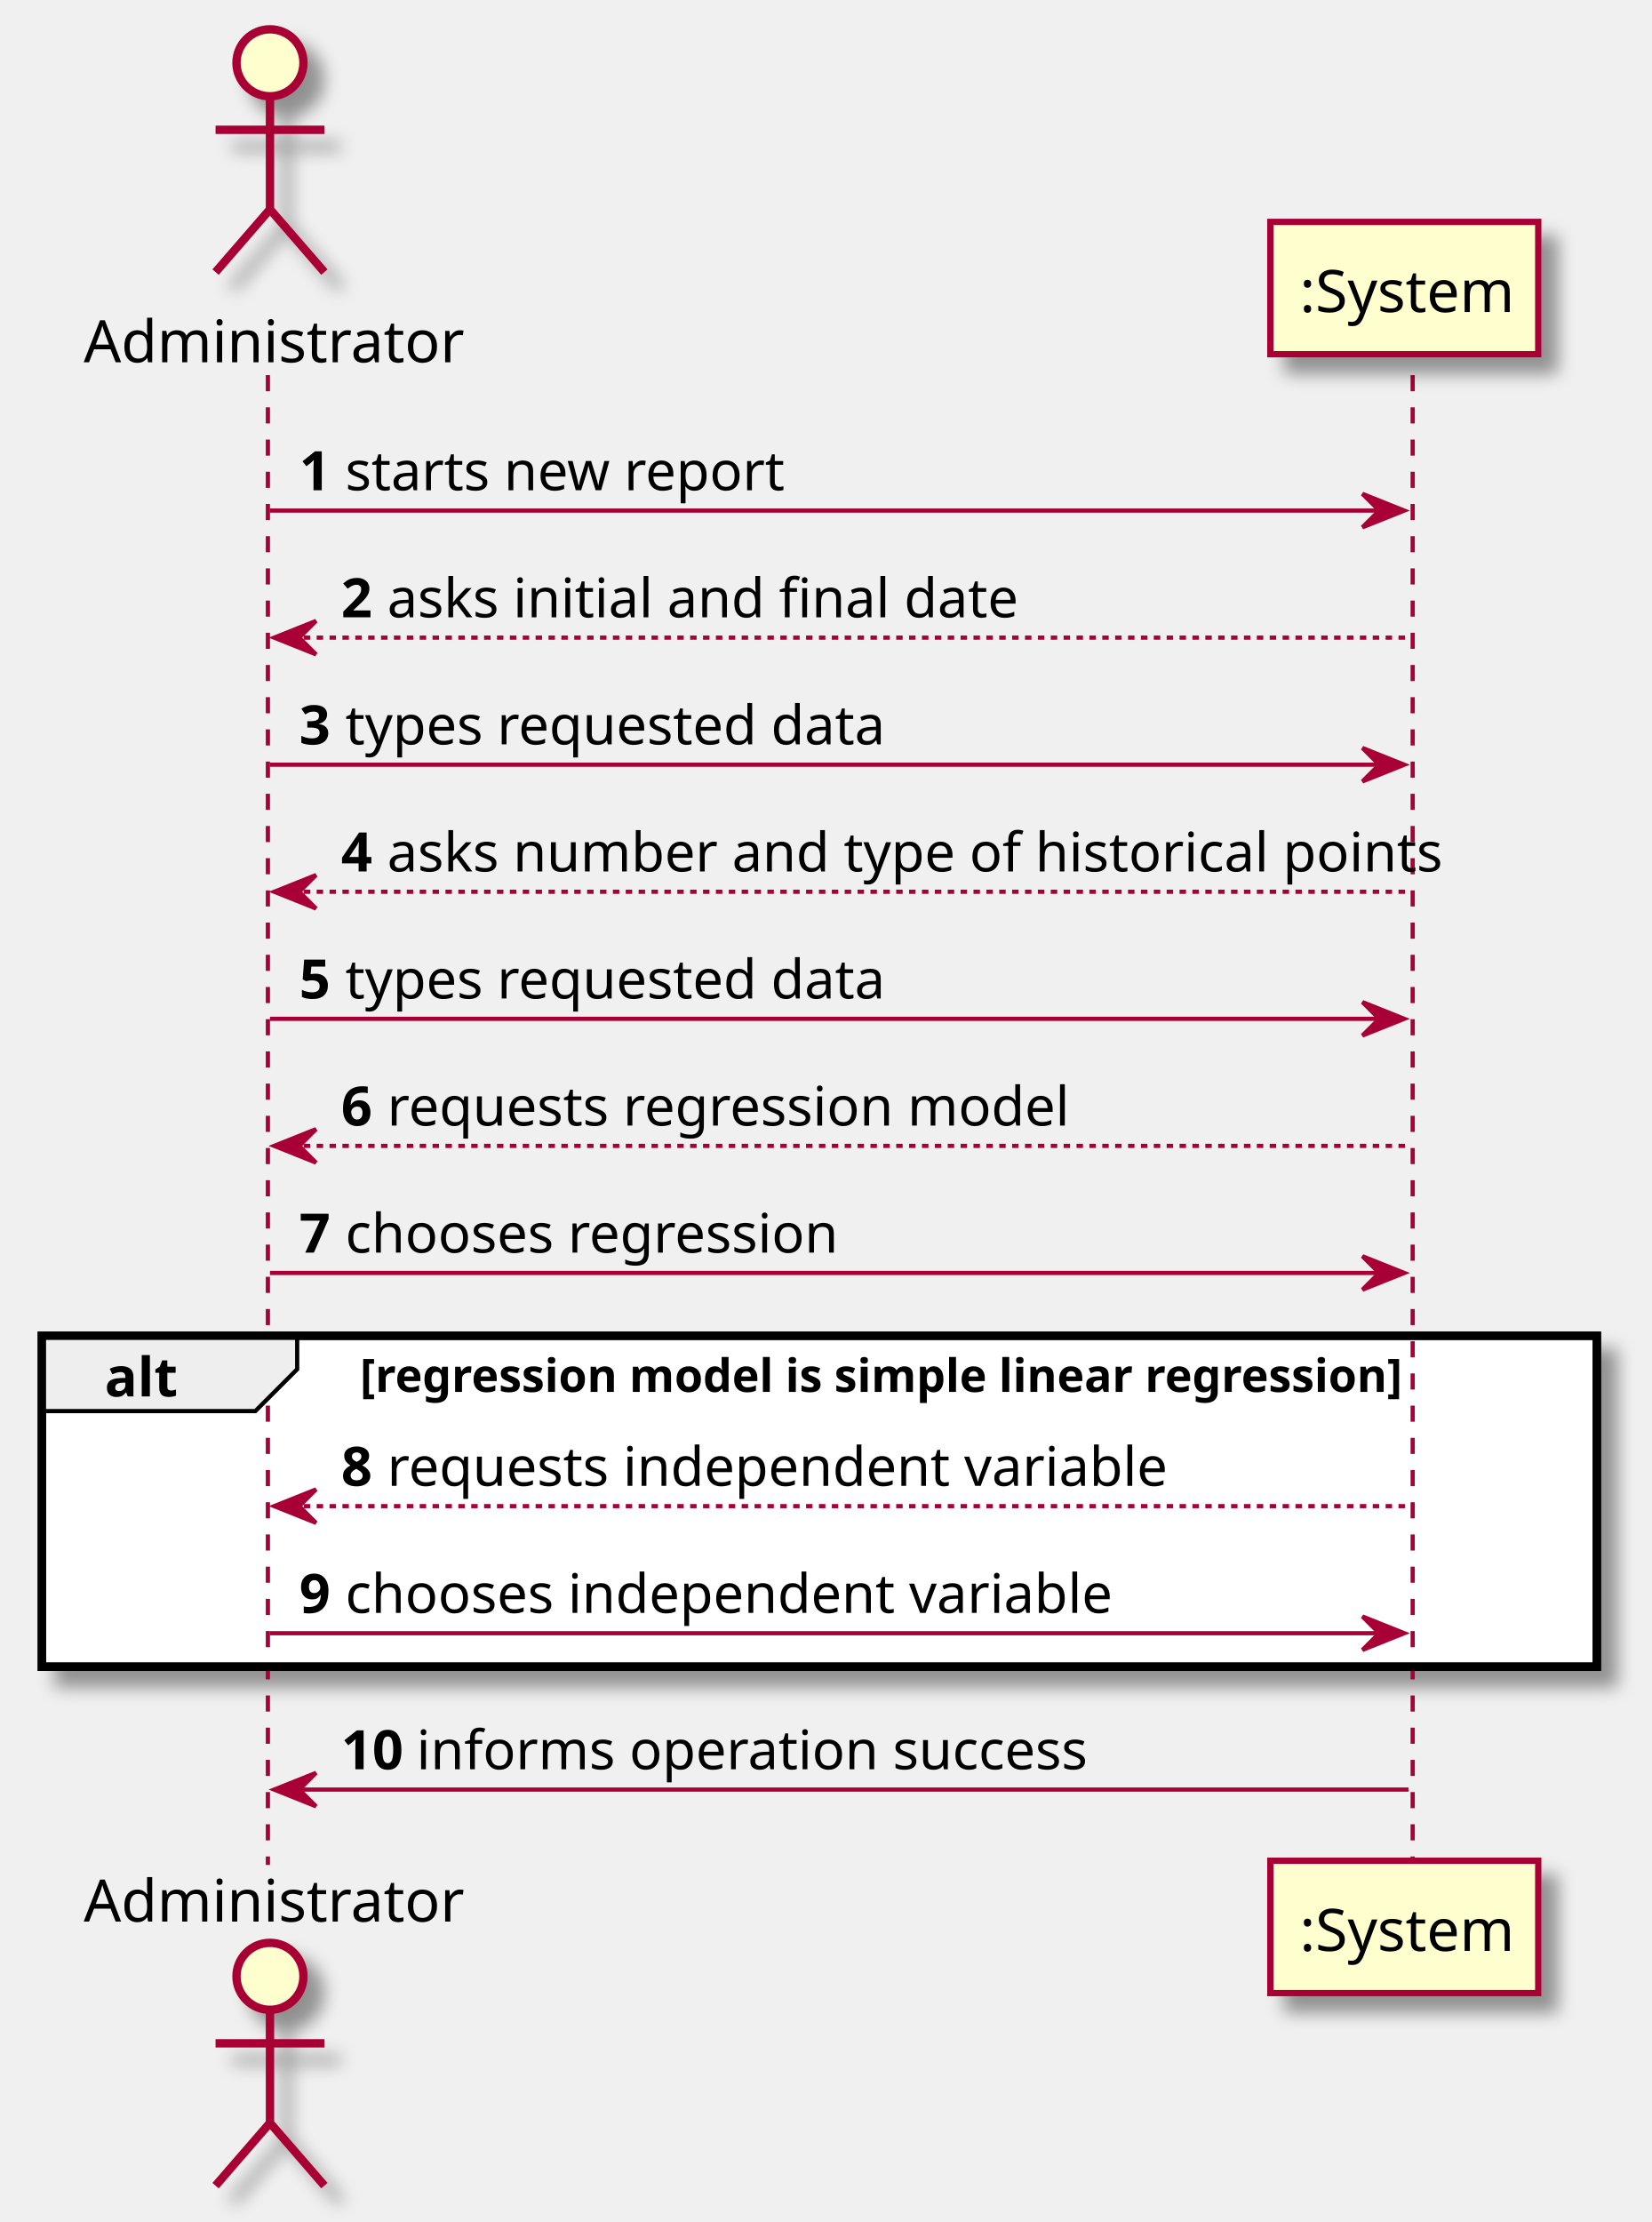
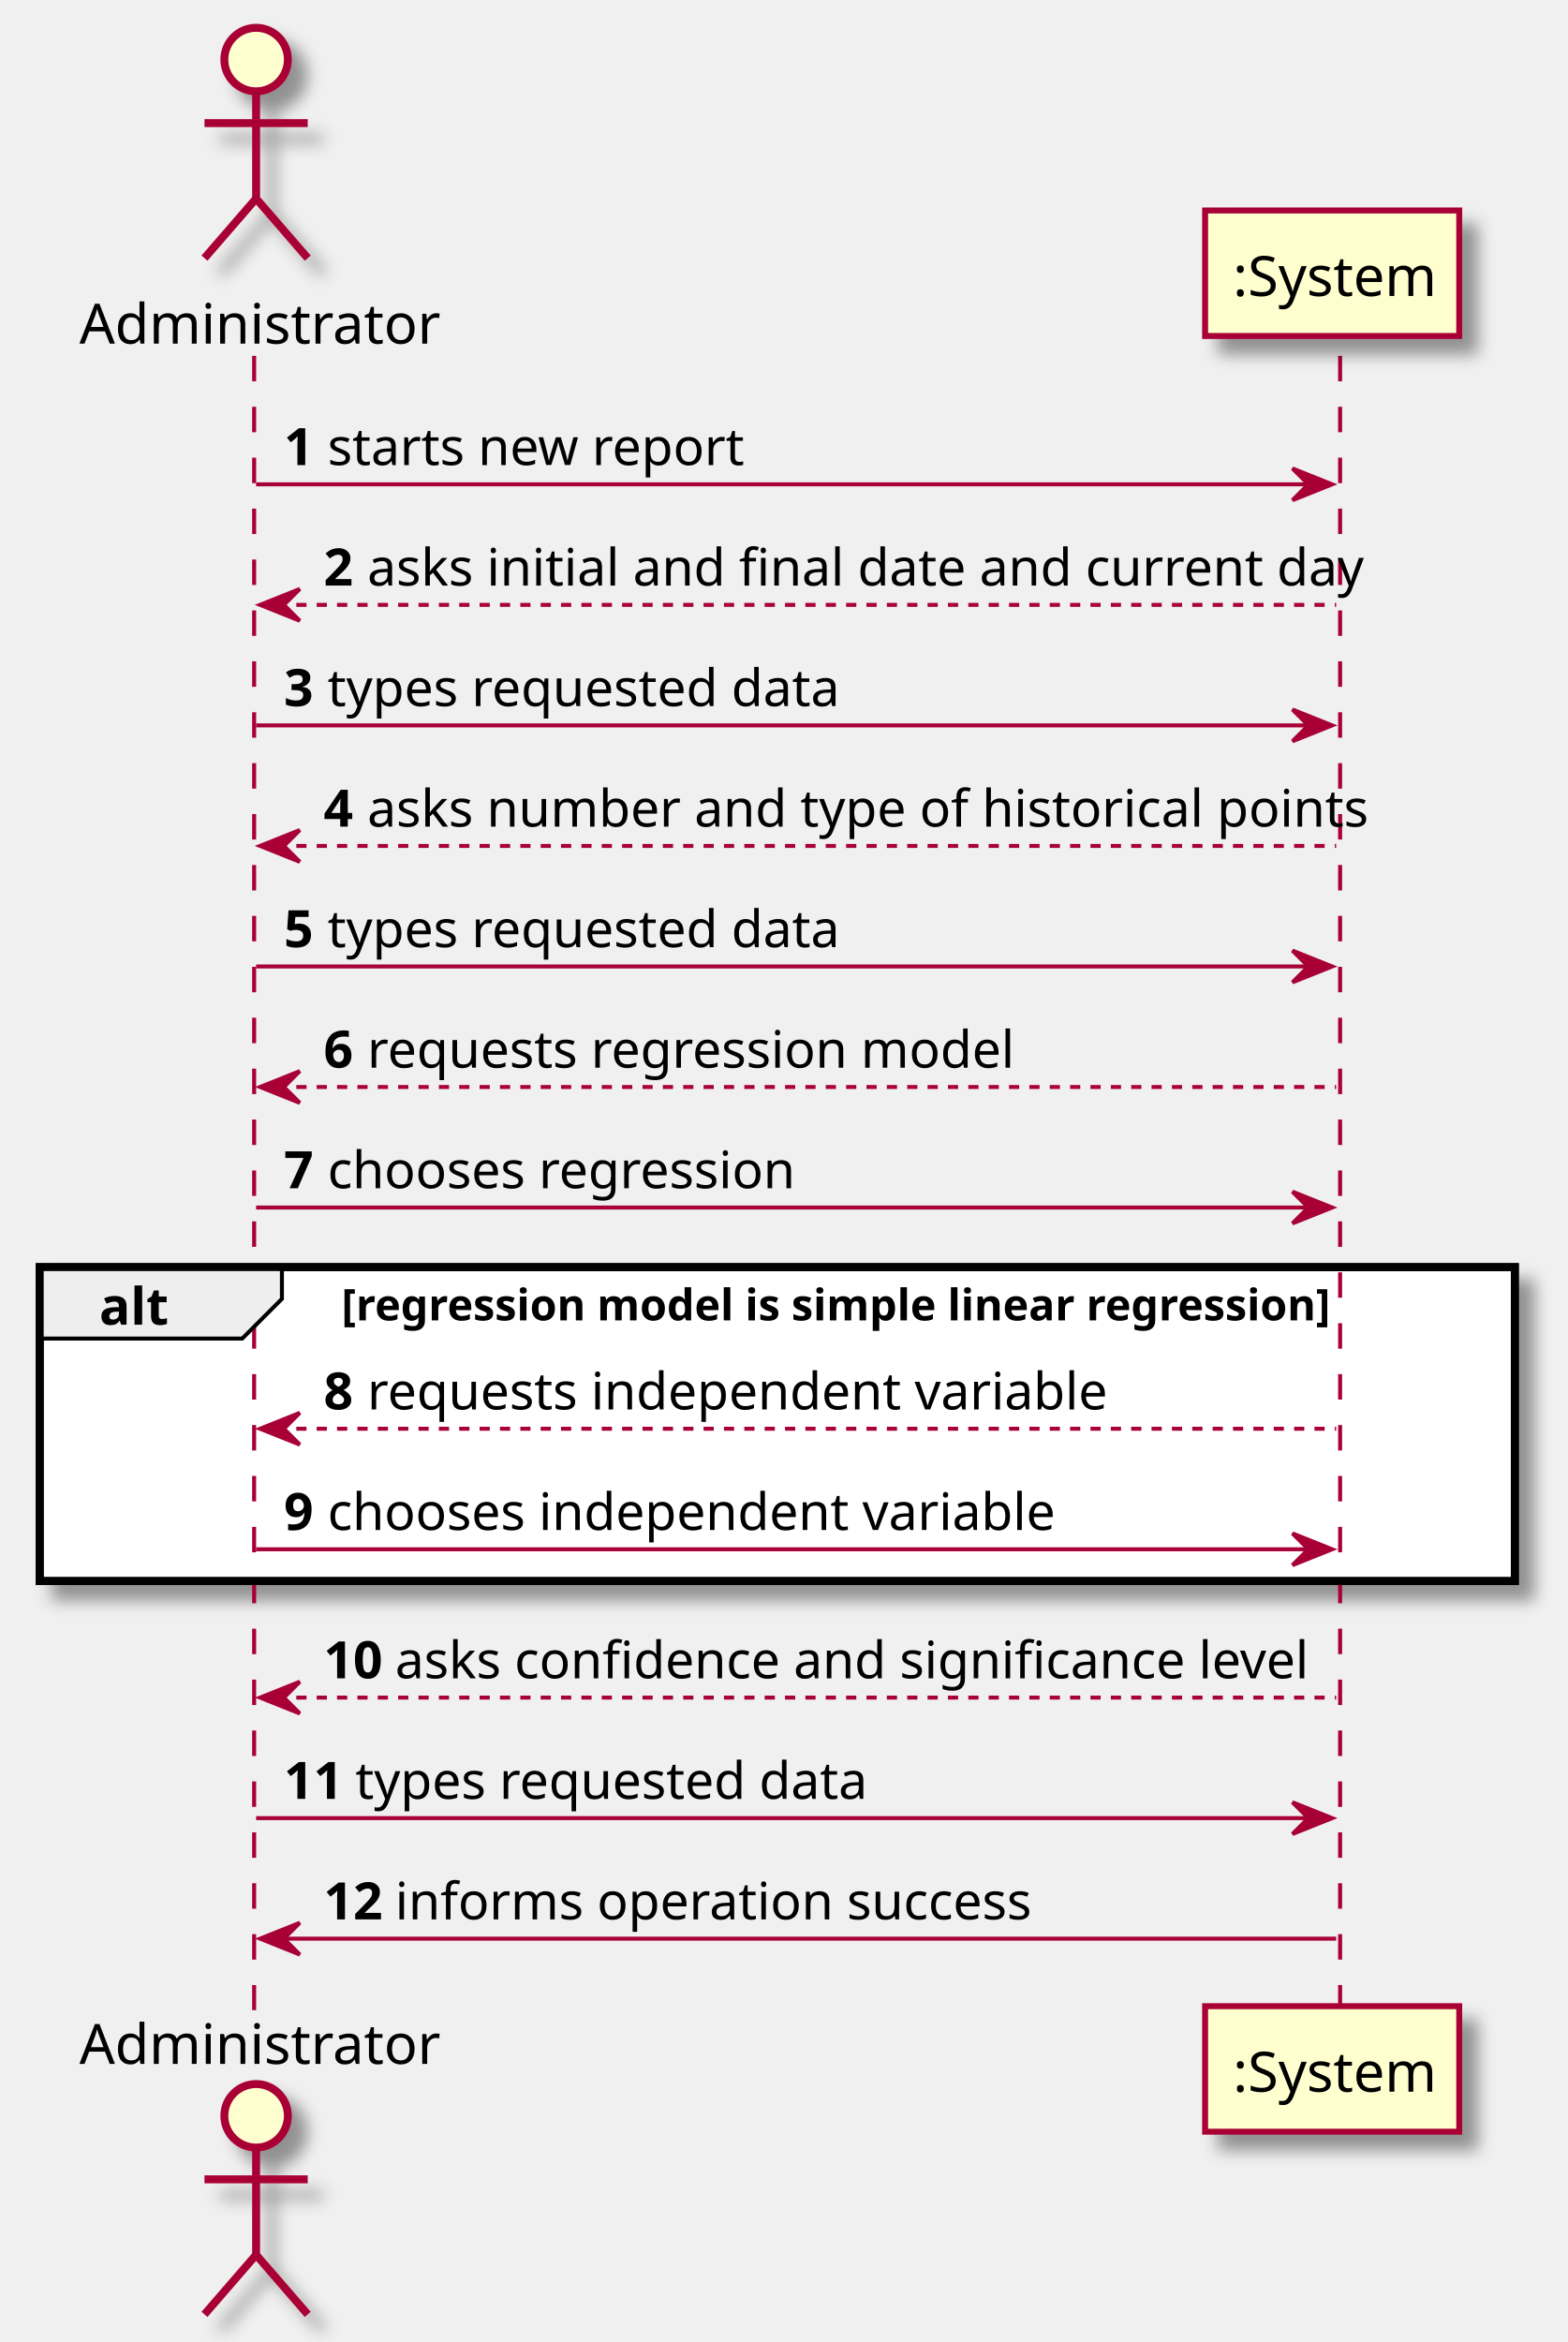
- <svg xmlns="http://www.w3.org/2000/svg" contentScriptType="application/ecmascript" contentStyleType="text/css" height="690.3px" preserveAspectRatio="none" style="width:513px;height:690px;" version="1.1" viewBox="0 0 513 690" width="513.5px" zoomAndPan="magnify">
+ <svg xmlns="http://www.w3.org/2000/svg" contentScriptType="application/ecmascript" contentStyleType="text/css" height="460.98px" preserveAspectRatio="none" style="width:308px;height:460px;" version="1.1" viewBox="0 0 308 460" width="308.1px" zoomAndPan="magnify">
  <defs>
-     <filter height="300%" id="f17rcrs86zkkho" width="300%" x="-1" y="-1">
-       <feGaussianBlur result="blurOut" stdDeviation="2.6" />
+     <filter height="300%" id="f1a3eii0dy7dv6" width="300%" x="-1" y="-1">
+       <feGaussianBlur result="blurOut" stdDeviation="1.56" />
      <feColorMatrix in="blurOut" result="blurOut2" type="matrix" values="0 0 0 0 0 0 0 0 0 0 0 0 0 0 0 0 0 0 .4 0" />
-       <feOffset dx="5.2" dy="5.2" in="blurOut2" result="blurOut3" />
+       <feOffset dx="3.12" dy="3.12" in="blurOut2" result="blurOut3" />
      <feBlend in="SourceGraphic" in2="blurOut3" mode="normal" />
    </filter>
  </defs>
  <g>
-     <rect fill="#FFFFFF" filter="url(#f17rcrs86zkkho)" height="102.771" style="stroke:#000000;stroke-width:2.6;" width="482.95" x="13" y="414.791" />
-     <line style="stroke:#A80036;stroke-width:1.3;stroke-dasharray:5.0,5.0;" x1="83.2" x2="83.2" y1="116.492" y2="579.12" />
-     <line style="stroke:#A80036;stroke-width:1.3;stroke-dasharray:5.0,5.0;" x1="438.75" x2="438.75" y1="116.492" y2="579.12" />
-     <text fill="#000000" font-family="sans-serif" font-size="18.2" lengthAdjust="spacing" textLength="107.9" x="26" y="112.493">Administrator</text>
-     <ellipse cx="83.85" cy="19.5" fill="#FEFECE" filter="url(#f17rcrs86zkkho)" rx="10.4" ry="10.4" style="stroke:#A80036;stroke-width:2.6;" />
-     <path d="M83.85,29.9 L83.85,65 M66.95,40.3 L100.75,40.3 M83.85,65 L66.95,84.5 M83.85,65 L100.75,84.5 " fill="none" filter="url(#f17rcrs86zkkho)" style="stroke:#A80036;stroke-width:2.6;" />
-     <text fill="#000000" font-family="sans-serif" font-size="18.2" lengthAdjust="spacing" textLength="107.9" x="26" y="596.713">Administrator</text>
-     <ellipse cx="83.85" cy="613.712" fill="#FEFECE" filter="url(#f17rcrs86zkkho)" rx="10.4" ry="10.4" style="stroke:#A80036;stroke-width:2.6;" />
-     <path d="M83.85,624.112 L83.85,659.212 M66.95,634.512 L100.75,634.512 M83.85,659.212 L66.95,678.712 M83.85,659.212 L100.75,678.712 " fill="none" filter="url(#f17rcrs86zkkho)" style="stroke:#A80036;stroke-width:2.6;" />
-     <rect fill="#FEFECE" filter="url(#f17rcrs86zkkho)" height="41.092" style="stroke:#A80036;stroke-width:1.95;" width="83.2" x="394.55" y="68.9" />
-     <text fill="#000000" font-family="sans-serif" font-size="18.2" lengthAdjust="spacing" textLength="65" x="403.65" y="96.893">:System</text>
-     <rect fill="#FEFECE" filter="url(#f17rcrs86zkkho)" height="41.092" style="stroke:#A80036;stroke-width:1.95;" width="83.2" x="394.55" y="577.819" />
-     <text fill="#000000" font-family="sans-serif" font-size="18.2" lengthAdjust="spacing" textLength="65" x="403.65" y="605.813">:System</text>
-     <polygon fill="#A80036" points="423.15,153.349,436.15,158.549,423.15,163.749,428.35,158.549" style="stroke:#A80036;stroke-width:1.3;" />
-     <line style="stroke:#A80036;stroke-width:1.3;" x1="83.85" x2="430.95" y1="158.549" y2="158.549" />
-     <text fill="#000000" font-family="sans-serif" font-size="16.9" font-weight="bold" lengthAdjust="spacing" textLength="9.1" x="92.95" y="152.236">1</text>
-     <text fill="#000000" font-family="sans-serif" font-size="16.9" lengthAdjust="spacing" textLength="126.1" x="107.25" y="152.236">starts new report</text>
-     <polygon fill="#A80036" points="98.15,192.806,85.15,198.006,98.15,203.206,92.95,198.006" style="stroke:#A80036;stroke-width:1.3;" />
-     <line style="stroke:#A80036;stroke-width:1.3;stroke-dasharray:2.0,2.0;" x1="90.35" x2="437.45" y1="198.006" y2="198.006" />
-     <text fill="#000000" font-family="sans-serif" font-size="16.9" font-weight="bold" lengthAdjust="spacing" textLength="9.1" x="105.95" y="191.693">2</text>
-     <text fill="#000000" font-family="sans-serif" font-size="16.9" lengthAdjust="spacing" textLength="185.9" x="120.25" y="191.693">asks initial and final date</text>
-     <polygon fill="#A80036" points="423.15,232.263,436.15,237.463,423.15,242.663,428.35,237.463" style="stroke:#A80036;stroke-width:1.3;" />
-     <line style="stroke:#A80036;stroke-width:1.3;" x1="83.85" x2="430.95" y1="237.463" y2="237.463" />
-     <text fill="#000000" font-family="sans-serif" font-size="16.9" font-weight="bold" lengthAdjust="spacing" textLength="9.1" x="92.95" y="231.15">3</text>
-     <text fill="#000000" font-family="sans-serif" font-size="16.9" lengthAdjust="spacing" textLength="158.6" x="107.25" y="231.15">types requested data</text>
-     <polygon fill="#A80036" points="98.15,271.72,85.15,276.92,98.15,282.12,92.95,276.92" style="stroke:#A80036;stroke-width:1.3;" />
-     <line style="stroke:#A80036;stroke-width:1.3;stroke-dasharray:2.0,2.0;" x1="90.35" x2="437.45" y1="276.92" y2="276.92" />
-     <text fill="#000000" font-family="sans-serif" font-size="16.9" font-weight="bold" lengthAdjust="spacing" textLength="9.1" x="105.95" y="270.607">4</text>
-     <text fill="#000000" font-family="sans-serif" font-size="16.9" lengthAdjust="spacing" textLength="309.4" x="120.25" y="270.607">asks number and type of historical points</text>
-     <polygon fill="#A80036" points="423.15,311.177,436.15,316.377,423.15,321.577,428.35,316.377" style="stroke:#A80036;stroke-width:1.3;" />
-     <line style="stroke:#A80036;stroke-width:1.3;" x1="83.85" x2="430.95" y1="316.377" y2="316.377" />
-     <text fill="#000000" font-family="sans-serif" font-size="16.9" font-weight="bold" lengthAdjust="spacing" textLength="9.1" x="92.95" y="310.064">5</text>
-     <text fill="#000000" font-family="sans-serif" font-size="16.9" lengthAdjust="spacing" textLength="158.6" x="107.25" y="310.064">types requested data</text>
-     <polygon fill="#A80036" points="98.15,350.634,85.15,355.834,98.15,361.034,92.95,355.834" style="stroke:#A80036;stroke-width:1.3;" />
-     <line style="stroke:#A80036;stroke-width:1.3;stroke-dasharray:2.0,2.0;" x1="90.35" x2="437.45" y1="355.834" y2="355.834" />
-     <text fill="#000000" font-family="sans-serif" font-size="16.9" font-weight="bold" lengthAdjust="spacing" textLength="9.1" x="105.95" y="349.521">6</text>
-     <text fill="#000000" font-family="sans-serif" font-size="16.9" lengthAdjust="spacing" textLength="198.9" x="120.25" y="349.521">requests regression model</text>
-     <polygon fill="#A80036" points="423.15,390.091,436.15,395.291,423.15,400.491,428.35,395.291" style="stroke:#A80036;stroke-width:1.3;" />
-     <line style="stroke:#A80036;stroke-width:1.3;" x1="83.85" x2="430.95" y1="395.291" y2="395.291" />
-     <text fill="#000000" font-family="sans-serif" font-size="16.9" font-weight="bold" lengthAdjust="spacing" textLength="9.1" x="92.95" y="388.978">7</text>
-     <text fill="#000000" font-family="sans-serif" font-size="16.9" lengthAdjust="spacing" textLength="146.9" x="107.25" y="388.978">chooses regression</text>
-     <path d="M13,414.791 L92.3,414.791 L92.3,425.191 L79.3,438.191 L13,438.191 L13,414.791 " fill="#EEEEEE" style="stroke:#000000;stroke-width:1.3;" />
-     <rect fill="none" height="102.771" style="stroke:#000000;stroke-width:2.6;" width="482.95" x="13" y="414.791" />
-     <text fill="#000000" font-family="sans-serif" font-size="16.9" font-weight="bold" lengthAdjust="spacing" textLength="20.8" x="32.5" y="433.635">alt</text>
-     <text fill="#000000" font-family="sans-serif" font-size="14.3" font-weight="bold" lengthAdjust="spacing" textLength="339.3" x="111.8" y="432.236">[regression model is simple linear regression]</text>
-     <polygon fill="#A80036" points="98.15,462.505,85.15,467.705,98.15,472.906,92.95,467.705" style="stroke:#A80036;stroke-width:1.3;" />
-     <line style="stroke:#A80036;stroke-width:1.3;stroke-dasharray:2.0,2.0;" x1="90.35" x2="437.45" y1="467.705" y2="467.705" />
-     <text fill="#000000" font-family="sans-serif" font-size="16.9" font-weight="bold" lengthAdjust="spacing" textLength="9.1" x="105.95" y="461.392">8</text>
-     <text fill="#000000" font-family="sans-serif" font-size="16.9" lengthAdjust="spacing" textLength="222.3" x="120.25" y="461.392">requests independent variable</text>
-     <polygon fill="#A80036" points="423.15,501.962,436.15,507.163,423.15,512.362,428.35,507.163" style="stroke:#A80036;stroke-width:1.3;" />
-     <line style="stroke:#A80036;stroke-width:1.3;" x1="83.85" x2="430.95" y1="507.163" y2="507.163" />
-     <text fill="#000000" font-family="sans-serif" font-size="16.9" font-weight="bold" lengthAdjust="spacing" textLength="9.1" x="92.95" y="500.849">9</text>
-     <text fill="#000000" font-family="sans-serif" font-size="16.9" lengthAdjust="spacing" textLength="221" x="107.25" y="500.849">chooses independent variable</text>
-     <polygon fill="#A80036" points="98.15,550.519,85.15,555.72,98.15,560.919,92.95,555.72" style="stroke:#A80036;stroke-width:1.3;" />
-     <line style="stroke:#A80036;stroke-width:1.3;" x1="90.35" x2="437.45" y1="555.72" y2="555.72" />
-     <text fill="#000000" font-family="sans-serif" font-size="16.9" font-weight="bold" lengthAdjust="spacing" textLength="18.2" x="105.95" y="549.406">10</text>
-     <text fill="#000000" font-family="sans-serif" font-size="16.9" lengthAdjust="spacing" textLength="197.6" x="129.35" y="549.406">informs operation success</text>
+     <rect fill="#FFFFFF" filter="url(#f1a3eii0dy7dv6)" height="61.663" style="stroke:#000000;stroke-width:1.56;" width="289.77" x="7.8" y="248.875" />
+     <line style="stroke:#A80036;stroke-width:0.78;stroke-dasharray:5.0,5.0;" x1="49.92" x2="49.92" y1="69.895" y2="394.82" />
+     <line style="stroke:#A80036;stroke-width:0.78;stroke-dasharray:5.0,5.0;" x1="263.25" x2="263.25" y1="69.895" y2="394.82" />
+     <text fill="#000000" font-family="sans-serif" font-size="10.92" lengthAdjust="spacing" textLength="64.74" x="15.6" y="67.496">Administrator</text>
+     <ellipse cx="50.31" cy="11.7" fill="#FEFECE" filter="url(#f1a3eii0dy7dv6)" rx="6.24" ry="6.24" style="stroke:#A80036;stroke-width:1.56;" />
+     <path d="M50.31,17.94 L50.31,39 M40.17,24.18 L60.45,24.18 M50.31,39 L40.17,50.7 M50.31,39 L60.45,50.7 " fill="none" filter="url(#f1a3eii0dy7dv6)" style="stroke:#A80036;stroke-width:1.56;" />
+     <text fill="#000000" font-family="sans-serif" font-size="10.92" lengthAdjust="spacing" textLength="64.74" x="15.6" y="405.376">Administrator</text>
+     <ellipse cx="50.31" cy="415.575" fill="#FEFECE" filter="url(#f1a3eii0dy7dv6)" rx="6.24" ry="6.24" style="stroke:#A80036;stroke-width:1.56;" />
+     <path d="M50.31,421.815 L50.31,442.875 M40.17,428.055 L60.45,428.055 M50.31,442.875 L40.17,454.575 M50.31,442.875 L60.45,454.575 " fill="none" filter="url(#f1a3eii0dy7dv6)" style="stroke:#A80036;stroke-width:1.56;" />
+     <rect fill="#FEFECE" filter="url(#f1a3eii0dy7dv6)" height="24.655" style="stroke:#A80036;stroke-width:1.17;" width="49.92" x="236.73" y="41.34" />
+     <text fill="#000000" font-family="sans-serif" font-size="10.92" lengthAdjust="spacing" textLength="39" x="242.19" y="58.136">:System</text>
+     <rect fill="#FEFECE" filter="url(#f1a3eii0dy7dv6)" height="24.655" style="stroke:#A80036;stroke-width:1.17;" width="49.92" x="236.73" y="394.04" />
+     <text fill="#000000" font-family="sans-serif" font-size="10.92" lengthAdjust="spacing" textLength="39" x="242.19" y="410.836">:System</text>
+     <polygon fill="#A80036" points="253.89,92.01,261.69,95.129,253.89,98.249,257.01,95.129" style="stroke:#A80036;stroke-width:0.78;" />
+     <line style="stroke:#A80036;stroke-width:0.78;" x1="50.31" x2="258.57" y1="95.129" y2="95.129" />
+     <text fill="#000000" font-family="sans-serif" font-size="10.14" font-weight="bold" lengthAdjust="spacing" textLength="5.46" x="55.77" y="91.341">1</text>
+     <text fill="#000000" font-family="sans-serif" font-size="10.14" lengthAdjust="spacing" textLength="75.66" x="64.35" y="91.341">starts new report</text>
+     <polygon fill="#A80036" points="58.89,115.684,51.09,118.804,58.89,121.924,55.77,118.804" style="stroke:#A80036;stroke-width:0.78;" />
+     <line style="stroke:#A80036;stroke-width:0.78;stroke-dasharray:2.0,2.0;" x1="54.21" x2="262.47" y1="118.804" y2="118.804" />
+     <text fill="#000000" font-family="sans-serif" font-size="10.14" font-weight="bold" lengthAdjust="spacing" textLength="5.46" x="63.57" y="115.016">2</text>
+     <text fill="#000000" font-family="sans-serif" font-size="10.14" lengthAdjust="spacing" textLength="184.86" x="72.15" y="115.016">asks initial and final date and current day</text>
+     <polygon fill="#A80036" points="253.89,139.358,261.69,142.478,253.89,145.598,257.01,142.478" style="stroke:#A80036;stroke-width:0.78;" />
+     <line style="stroke:#A80036;stroke-width:0.78;" x1="50.31" x2="258.57" y1="142.478" y2="142.478" />
+     <text fill="#000000" font-family="sans-serif" font-size="10.14" font-weight="bold" lengthAdjust="spacing" textLength="5.46" x="55.77" y="138.69">3</text>
+     <text fill="#000000" font-family="sans-serif" font-size="10.14" lengthAdjust="spacing" textLength="95.16" x="64.35" y="138.69">types requested data</text>
+     <polygon fill="#A80036" points="58.89,163.032,51.09,166.152,58.89,169.272,55.77,166.152" style="stroke:#A80036;stroke-width:0.78;" />
+     <line style="stroke:#A80036;stroke-width:0.78;stroke-dasharray:2.0,2.0;" x1="54.21" x2="262.47" y1="166.152" y2="166.152" />
+     <text fill="#000000" font-family="sans-serif" font-size="10.14" font-weight="bold" lengthAdjust="spacing" textLength="5.46" x="63.57" y="162.364">4</text>
+     <text fill="#000000" font-family="sans-serif" font-size="10.14" lengthAdjust="spacing" textLength="185.64" x="72.15" y="162.364">asks number and type of historical points</text>
+     <polygon fill="#A80036" points="253.89,186.706,261.69,189.826,253.89,192.946,257.01,189.826" style="stroke:#A80036;stroke-width:0.78;" />
+     <line style="stroke:#A80036;stroke-width:0.78;" x1="50.31" x2="258.57" y1="189.826" y2="189.826" />
+     <text fill="#000000" font-family="sans-serif" font-size="10.14" font-weight="bold" lengthAdjust="spacing" textLength="5.46" x="55.77" y="186.038">5</text>
+     <text fill="#000000" font-family="sans-serif" font-size="10.14" lengthAdjust="spacing" textLength="95.16" x="64.35" y="186.038">types requested data</text>
+     <polygon fill="#A80036" points="58.89,210.381,51.09,213.501,58.89,216.621,55.77,213.501" style="stroke:#A80036;stroke-width:0.78;" />
+     <line style="stroke:#A80036;stroke-width:0.78;stroke-dasharray:2.0,2.0;" x1="54.21" x2="262.47" y1="213.501" y2="213.501" />
+     <text fill="#000000" font-family="sans-serif" font-size="10.14" font-weight="bold" lengthAdjust="spacing" textLength="5.46" x="63.57" y="209.713">6</text>
+     <text fill="#000000" font-family="sans-serif" font-size="10.14" lengthAdjust="spacing" textLength="119.34" x="72.15" y="209.713">requests regression model</text>
+     <polygon fill="#A80036" points="253.89,234.055,261.69,237.175,253.89,240.295,257.01,237.175" style="stroke:#A80036;stroke-width:0.78;" />
+     <line style="stroke:#A80036;stroke-width:0.78;" x1="50.31" x2="258.57" y1="237.175" y2="237.175" />
+     <text fill="#000000" font-family="sans-serif" font-size="10.14" font-weight="bold" lengthAdjust="spacing" textLength="5.46" x="55.77" y="233.387">7</text>
+     <text fill="#000000" font-family="sans-serif" font-size="10.14" lengthAdjust="spacing" textLength="88.14" x="64.35" y="233.387">chooses regression</text>
+     <path d="M7.8,248.875 L55.38,248.875 L55.38,255.115 L47.58,262.915 L7.8,262.915 L7.8,248.875 " fill="#EEEEEE" style="stroke:#000000;stroke-width:0.78;" />
+     <rect fill="none" height="61.663" style="stroke:#000000;stroke-width:1.56;" width="289.77" x="7.8" y="248.875" />
+     <text fill="#000000" font-family="sans-serif" font-size="10.14" font-weight="bold" lengthAdjust="spacing" textLength="12.48" x="19.5" y="260.181">alt</text>
+     <text fill="#000000" font-family="sans-serif" font-size="8.58" font-weight="bold" lengthAdjust="spacing" textLength="203.58" x="67.08" y="259.342">[regression model is simple linear regression]</text>
+     <polygon fill="#A80036" points="58.89,277.503,51.09,280.623,58.89,283.743,55.77,280.623" style="stroke:#A80036;stroke-width:0.78;" />
+     <line style="stroke:#A80036;stroke-width:0.78;stroke-dasharray:2.0,2.0;" x1="54.21" x2="262.47" y1="280.623" y2="280.623" />
+     <text fill="#000000" font-family="sans-serif" font-size="10.14" font-weight="bold" lengthAdjust="spacing" textLength="5.46" x="63.57" y="276.835">8</text>
+     <text fill="#000000" font-family="sans-serif" font-size="10.14" lengthAdjust="spacing" textLength="133.38" x="72.15" y="276.835">requests independent variable</text>
+     <polygon fill="#A80036" points="253.89,301.178,261.69,304.298,253.89,307.418,257.01,304.298" style="stroke:#A80036;stroke-width:0.78;" />
+     <line style="stroke:#A80036;stroke-width:0.78;" x1="50.31" x2="258.57" y1="304.298" y2="304.298" />
+     <text fill="#000000" font-family="sans-serif" font-size="10.14" font-weight="bold" lengthAdjust="spacing" textLength="5.46" x="55.77" y="300.51">9</text>
+     <text fill="#000000" font-family="sans-serif" font-size="10.14" lengthAdjust="spacing" textLength="132.6" x="64.35" y="300.51">chooses independent variable</text>
+     <polygon fill="#A80036" points="58.89,330.312,51.09,333.432,58.89,336.552,55.77,333.432" style="stroke:#A80036;stroke-width:0.78;" />
+     <line style="stroke:#A80036;stroke-width:0.78;stroke-dasharray:2.0,2.0;" x1="54.21" x2="262.47" y1="333.432" y2="333.432" />
+     <text fill="#000000" font-family="sans-serif" font-size="10.14" font-weight="bold" lengthAdjust="spacing" textLength="10.92" x="63.57" y="329.644">10</text>
+     <text fill="#000000" font-family="sans-serif" font-size="10.14" lengthAdjust="spacing" textLength="171.6" x="77.61" y="329.644">asks confidence and significance level</text>
+     <polygon fill="#A80036" points="253.89,353.986,261.69,357.106,253.89,360.226,257.01,357.106" style="stroke:#A80036;stroke-width:0.78;" />
+     <line style="stroke:#A80036;stroke-width:0.78;" x1="50.31" x2="258.57" y1="357.106" y2="357.106" />
+     <text fill="#000000" font-family="sans-serif" font-size="10.14" font-weight="bold" lengthAdjust="spacing" textLength="10.92" x="55.77" y="353.318">11</text>
+     <text fill="#000000" font-family="sans-serif" font-size="10.14" lengthAdjust="spacing" textLength="95.16" x="69.81" y="353.318">types requested data</text>
+     <polygon fill="#A80036" points="58.89,377.66,51.09,380.78,58.89,383.9,55.77,380.78" style="stroke:#A80036;stroke-width:0.78;" />
+     <line style="stroke:#A80036;stroke-width:0.78;" x1="54.21" x2="262.47" y1="380.78" y2="380.78" />
+     <text fill="#000000" font-family="sans-serif" font-size="10.14" font-weight="bold" lengthAdjust="spacing" textLength="10.92" x="63.57" y="376.992">12</text>
+     <text fill="#000000" font-family="sans-serif" font-size="10.14" lengthAdjust="spacing" textLength="118.56" x="77.61" y="376.992">informs operation success</text>
  </g>
</svg>
